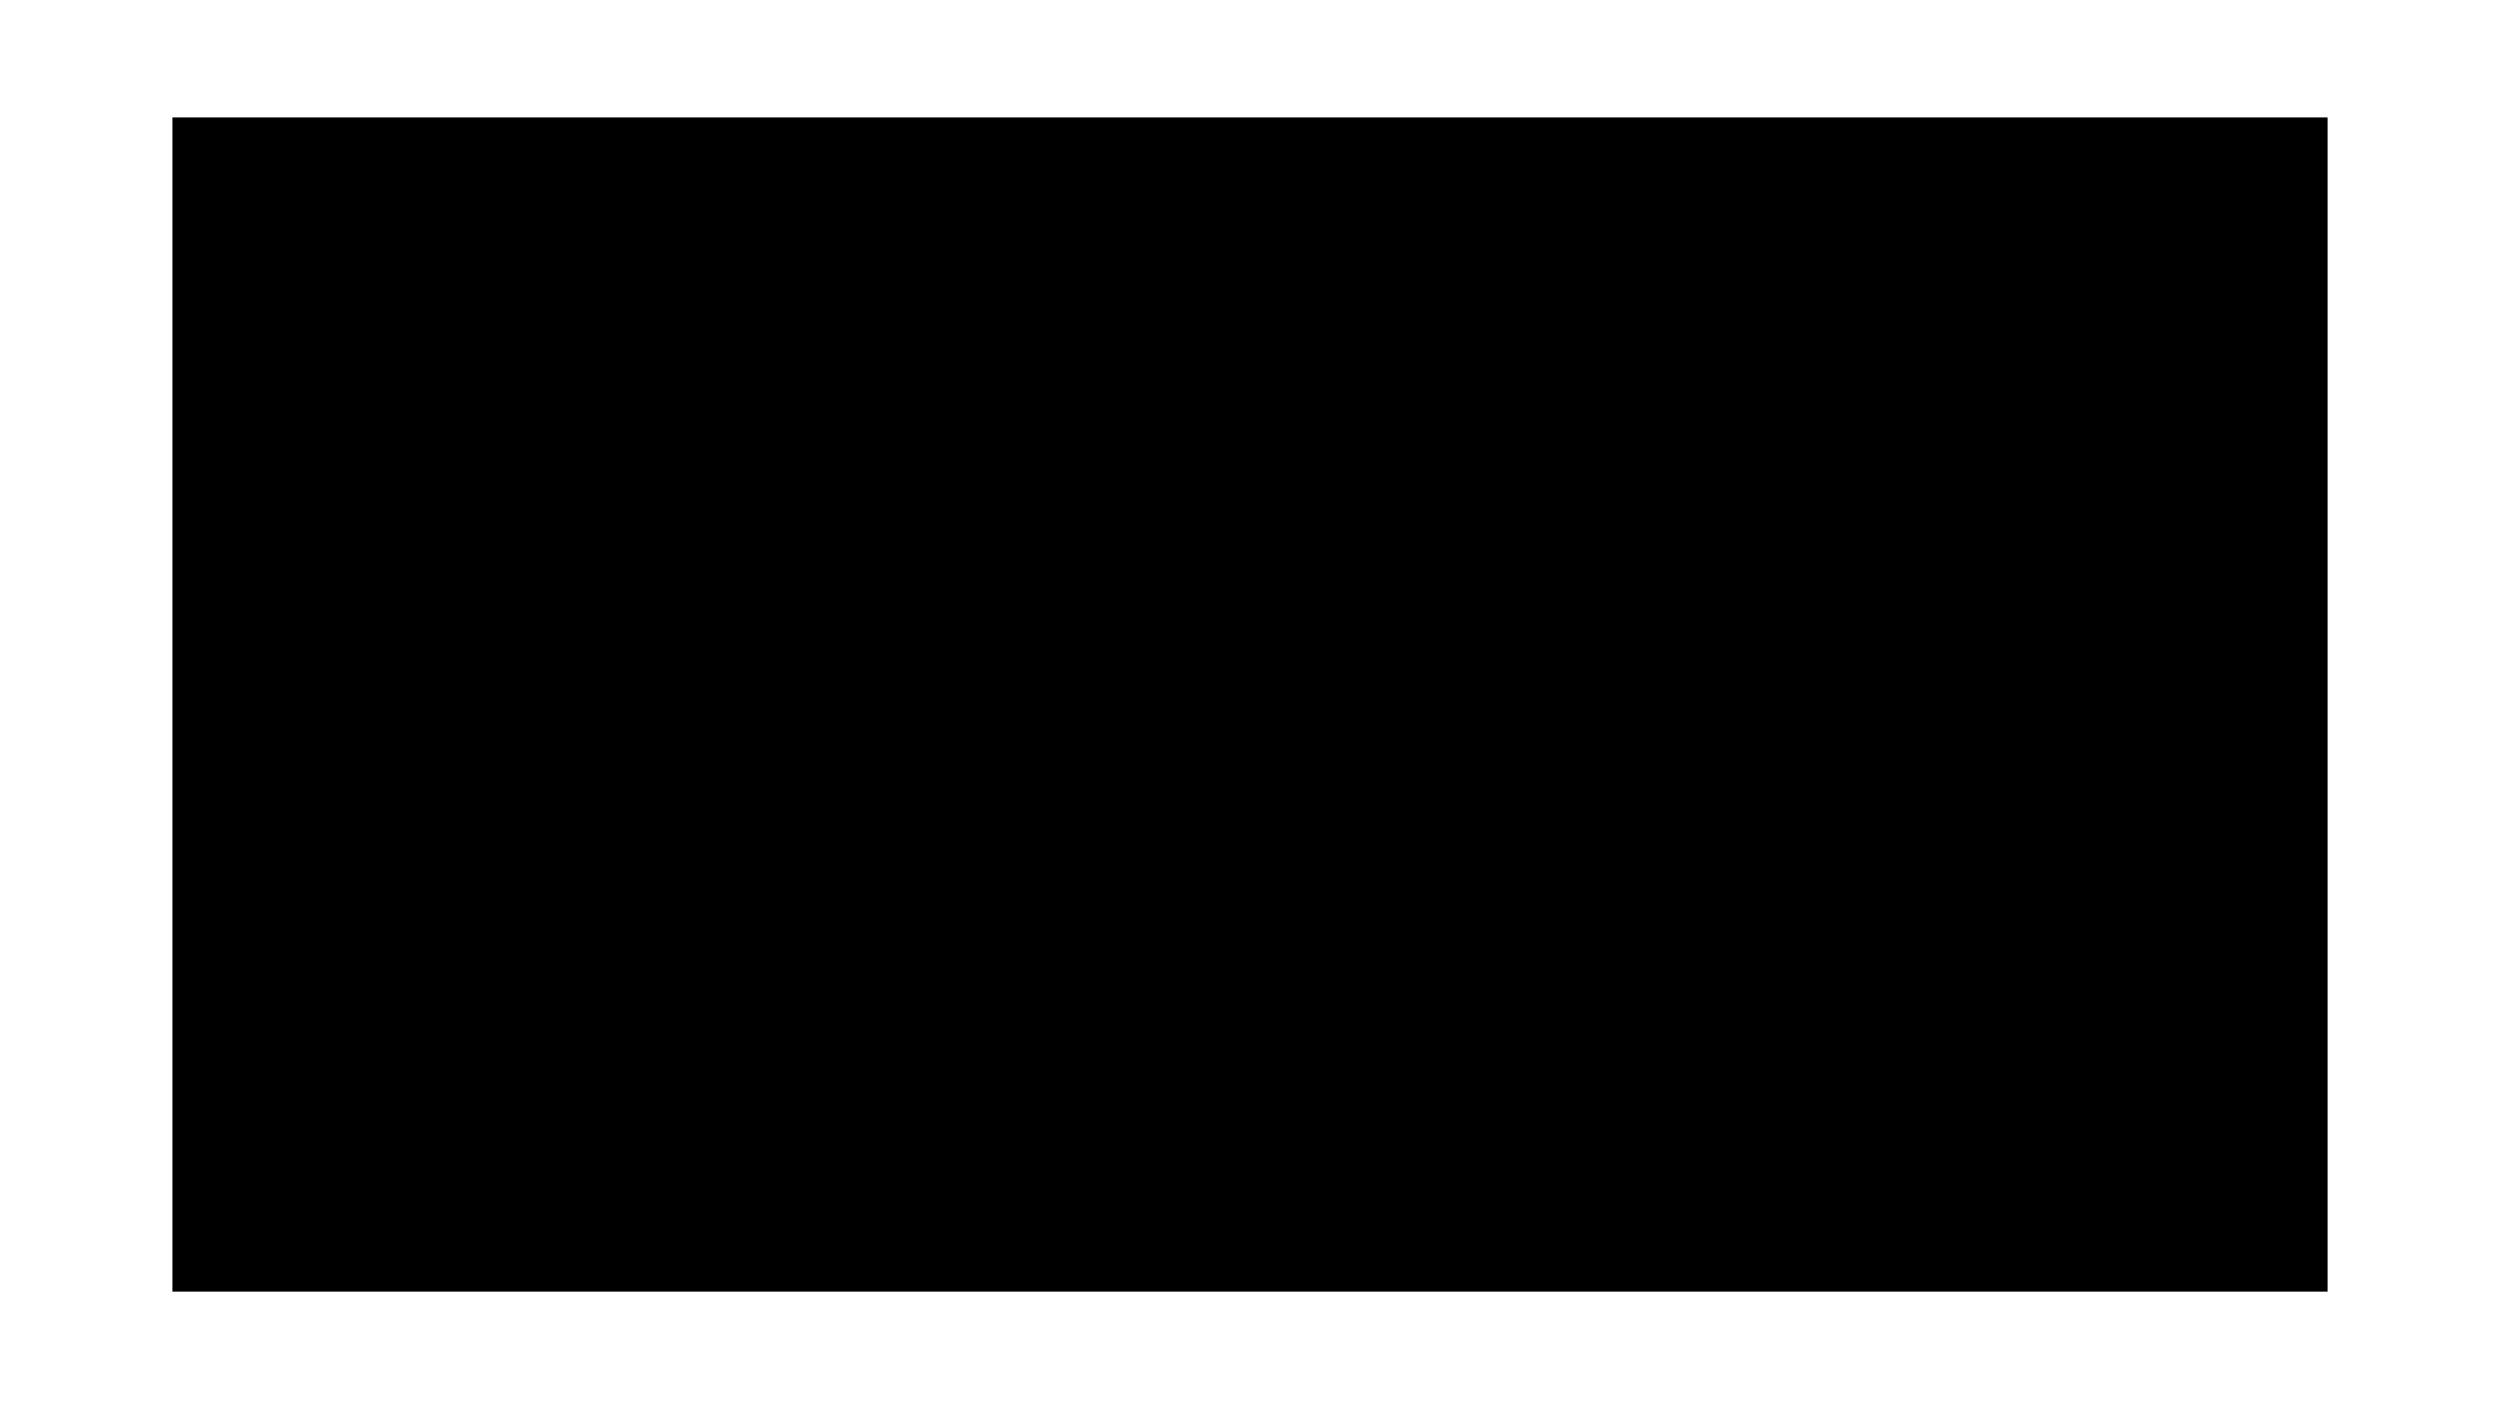
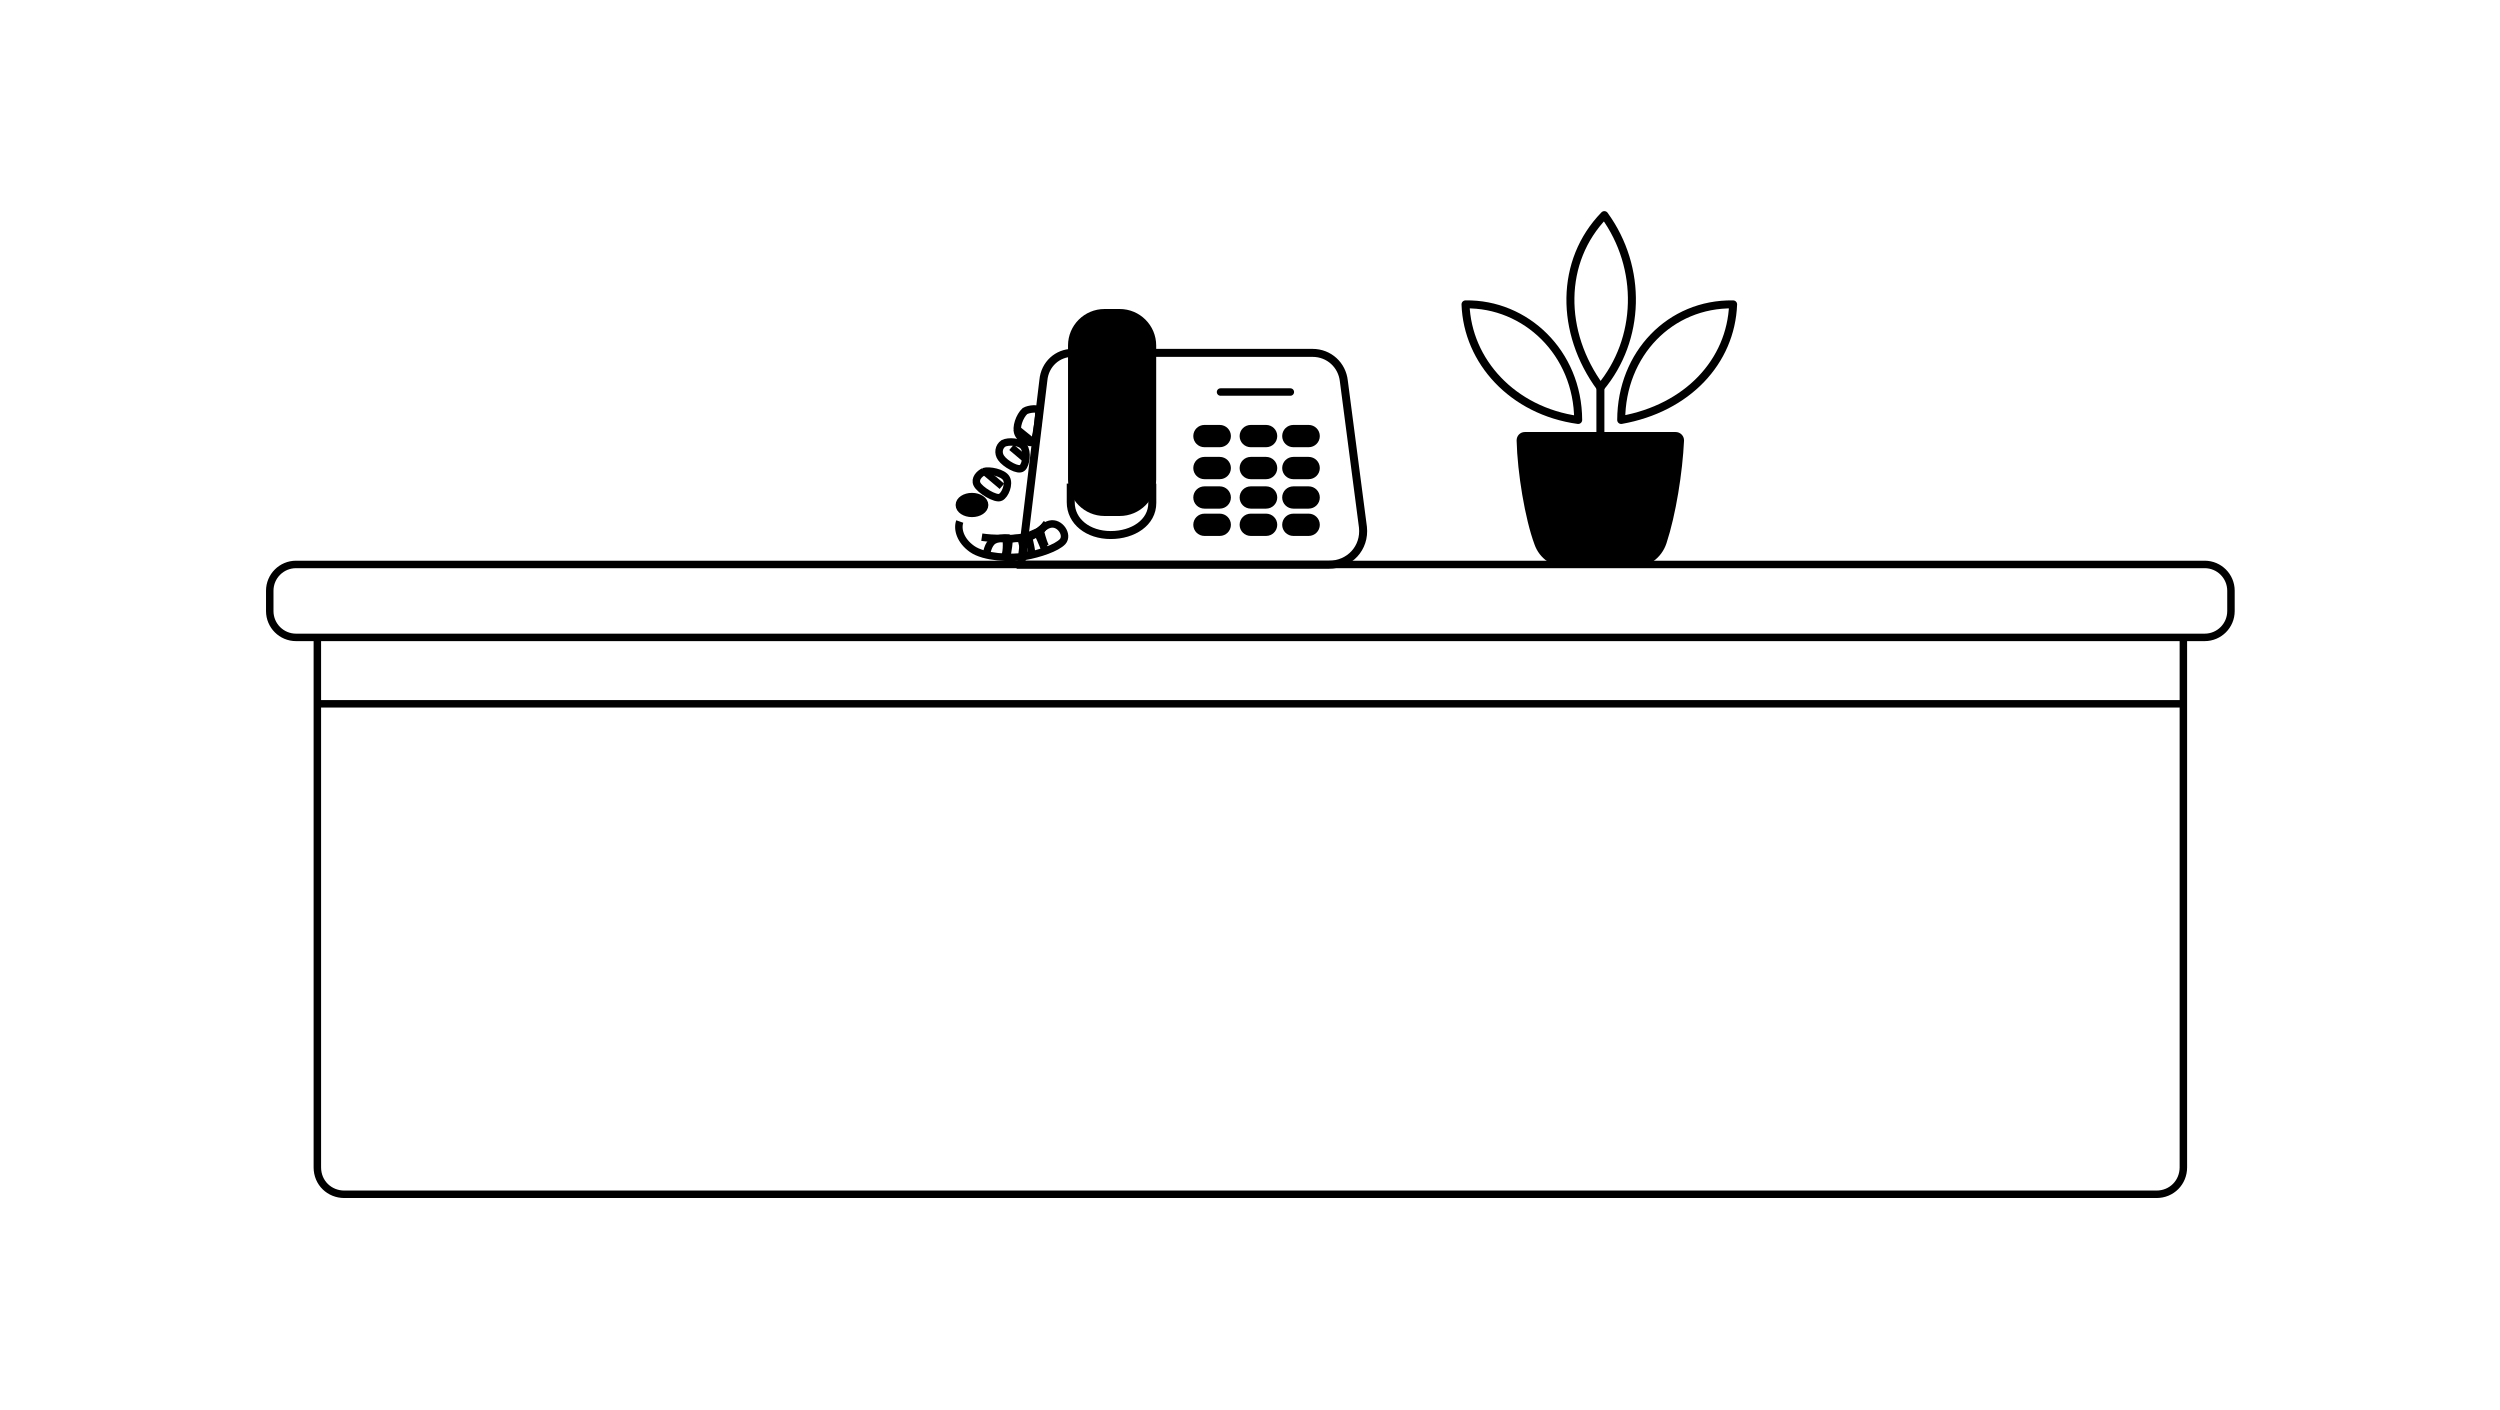
<svg xmlns="http://www.w3.org/2000/svg" fill="none" viewBox="10.400 20.732 139.200 78.456" preserveAspectRatio="xMidYMid meet">
-   <rect x="20" y="27.27" width="120" height="65.38" fill="currentColor" />
+   <rect x="20" y="27.27" fill="currentColor" />
  <path d="m28.07 56.22v29.51c0 0.873 0.682 1.5 1.5 1.5h100.9c0.859 0 1.5-0.668 1.5-1.5v-29.51" stroke="currentColor" stroke-width=".416" />
  <rect x="25.42" y="52.16" width="109.2" height="4.062" rx="1.464" stroke="currentColor" stroke-width=".416" />
  <path d="m28.07 59.92h103.9" stroke="currentColor" stroke-width=".416" />
  <path d="m74.63 40.38h8.85c0.927 0 1.65 0.682 1.745 1.568l1.064 8.141c0.123 1.159-0.75 2.086-1.895 2.086h-17.14l1.241-10.27c0.082-0.9 0.791-1.527 1.636-1.527h-0.027" stroke="currentColor" stroke-width=".445" />
  <rect x="70.09" y="38.16" width="4.464" height="11.08" rx="1.809" fill="currentColor" stroke="currentColor" stroke-width=".445" />
  <path d="m74.56 47.66v1.077c0 1.091-1.064 1.786-2.318 1.786s-2.223-0.75-2.223-1.827v-1.036" stroke="currentColor" stroke-width=".445" />
  <path d="m78.36 42.56h3.886" stroke="currentColor" stroke-linecap="round" stroke-width=".416" />
  <rect x="77.05" y="44.6" width="1.679" height=".825" rx=".413" fill="currentColor" stroke="currentColor" stroke-width=".416" />
  <rect x="79.63" y="44.6" width="1.679" height=".825" rx=".413" fill="currentColor" stroke="currentColor" stroke-width=".416" />
  <rect x="82" y="44.6" width="1.679" height=".825" rx=".413" fill="currentColor" stroke="currentColor" stroke-width=".416" />
  <rect x="77.05" y="46.38" width="1.679" height=".825" rx=".413" fill="currentColor" stroke="currentColor" stroke-width=".416" />
  <rect x="79.63" y="46.38" width="1.679" height=".825" rx=".413" fill="currentColor" stroke="currentColor" stroke-width=".416" />
  <rect x="82" y="46.38" width="1.679" height=".825" rx=".413" fill="currentColor" stroke="currentColor" stroke-width=".416" />
  <rect x="77.05" y="48.02" width="1.679" height=".825" rx=".413" fill="currentColor" stroke="currentColor" stroke-width=".416" />
  <rect x="79.63" y="48.02" width="1.679" height=".825" rx=".413" fill="currentColor" stroke="currentColor" stroke-width=".416" />
  <rect x="82" y="48.02" width="1.679" height=".825" rx=".413" fill="currentColor" stroke="currentColor" stroke-width=".416" />
  <rect x="77.05" y="49.54" width="1.679" height=".825" rx=".413" fill="currentColor" stroke="currentColor" stroke-width=".416" />
  <rect x="79.63" y="49.54" width="1.679" height=".825" rx=".413" fill="currentColor" stroke="currentColor" stroke-width=".416" />
  <rect x="82" y="49.54" width="1.679" height=".825" rx=".413" fill="currentColor" stroke="currentColor" stroke-width=".416" />
  <path d="m67.47 43.62c-0.3 0.273-0.532 0.914-0.382 1.255 0.164 0.382 0.804 0.682 0.927 0.354 0.136-0.423 0.245-1.445 0.232-1.609 0-0.191-0.573-0.123-0.777 0z" stroke="currentColor" stroke-width=".416" />
  <path d="m66.27 45.42c-0.259 0.177-0.327 0.545-0.123 0.818 0.218 0.314 0.955 0.75 1.173 0.545 0.218-0.191 0.3-0.9 0.082-1.186-0.204-0.286-0.859-0.314-1.132-0.177z" stroke="currentColor" stroke-width=".416" />
  <path d="m65.18 46.99c-0.259 0.123-0.518 0.409-0.382 0.696 0.15 0.327 1.05 0.873 1.309 0.736 0.259-0.123 0.504-0.736 0.327-1.05-0.177-0.327-0.968-0.477-1.255-0.382z" stroke="currentColor" stroke-width=".416" />
  <ellipse cx="64.52" cy="48.85" rx=".703" ry=".467" fill="currentColor" stroke="currentColor" stroke-width=".416" />
  <path d="m63.84 49.77c-0.15 0.423 0.027 1.064 0.682 1.527 0.668 0.477 2.182 0.545 2.959 0.409 0.777-0.136 1.759-0.464 2.086-0.818 0.327-0.368-0.15-1.105-0.709-0.968-0.504 0.123-0.75 0.75-1.5 0.777-0.736 0.041-1.65 0.041-2.291-0.055" stroke="currentColor" stroke-width=".416" />
  <path d="m65.31 51.76s0.027-0.573 0.314-0.859c0.245-0.245 0.804-0.218 0.804-0.218s0.068 0.736-0.082 1.036" stroke="currentColor" stroke-width=".416" />
  <path d="m66.43 51.78c0.109-0.341 0.164-1.036 0.164-1.036l0.654-0.082s0.204 0.791 0.204 1.091" stroke="currentColor" stroke-width=".416" />
  <path d="m67.84 51.5c-0.041-0.354-0.191-0.927-0.191-0.927l0.504-0.218s0.341 0.696 0.423 1.009" stroke="currentColor" stroke-width=".416" />
  <path d="m68.6 51.15c-0.15-0.3-0.273-0.832-0.273-0.832l0.354-0.45" stroke="currentColor" stroke-width=".416" />
  <path d="m66.72 45.64 0.791 0.668" stroke="currentColor" stroke-width=".388" />
  <path d="m65.3 47.06 0.886 0.75" stroke="currentColor" stroke-width=".388" />
  <path d="m66.96 44.56 0.873 0.709" stroke="currentColor" stroke-width=".388" />
  <path d="m99.73 32.71c-2.482 2.55-2.482 6.518-0.218 9.6 2.236-2.673 2.359-6.655 0.218-9.6z" stroke="currentColor" stroke-linecap="round" stroke-linejoin="round" stroke-width=".445" />
  <path d="m99.51 42.31v2.7" stroke="currentColor" stroke-width=".445" />
  <path d="m92 37.68c0.109 3.164 2.618 5.932 6.273 6.436-0.014-3.75-2.932-6.491-6.273-6.436z" stroke="currentColor" stroke-linecap="round" stroke-linejoin="round" stroke-width=".445" />
  <path d="m106.9 37.68c-3.505-0.055-6.218 2.755-6.232 6.436 3.682-0.654 6.109-3.245 6.232-6.436z" stroke="currentColor" stroke-linecap="round" stroke-linejoin="round" stroke-width=".445" />
  <path d="m103.7 45.01h-8.4c-0.136 0-0.232 0.109-0.232 0.245 0.041 1.773 0.464 4.323 0.982 5.714 0.245 0.709 0.914 1.159 1.664 1.159h3.586c0.764 0 1.432-0.477 1.677-1.214 0.518-1.568 0.886-3.914 0.968-5.659 0-0.136-0.109-0.245-0.245-0.245z" fill="currentColor" stroke="currentColor" stroke-width=".445" />
</svg>
